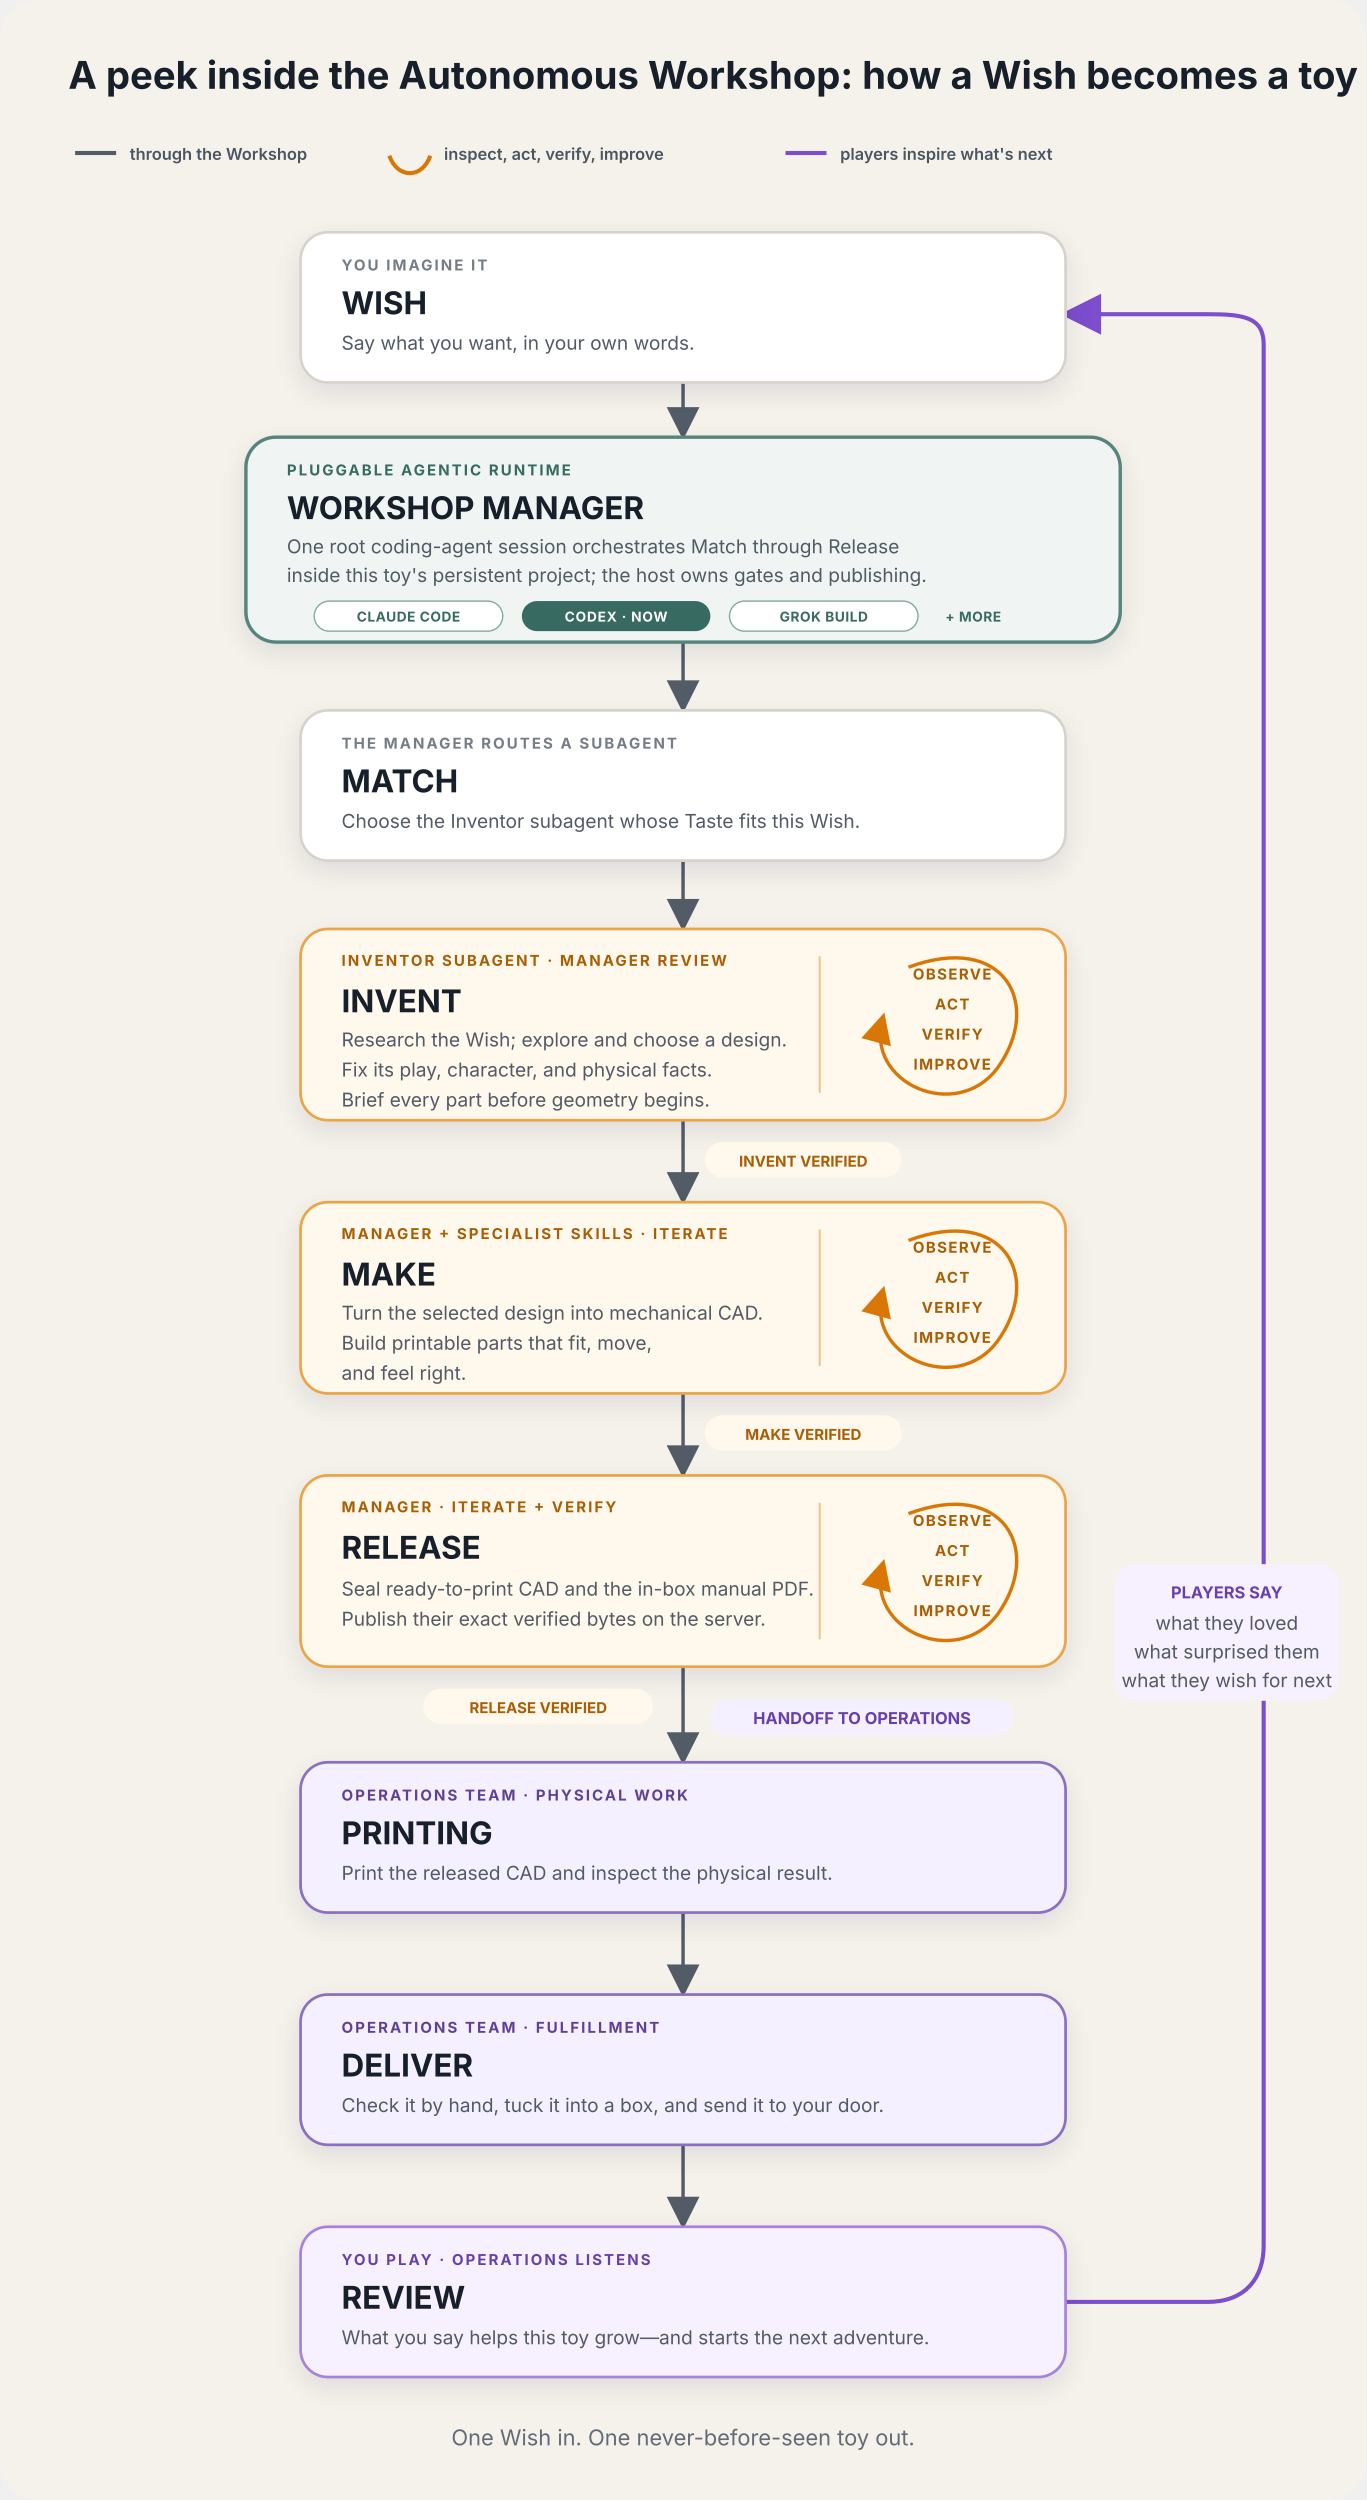
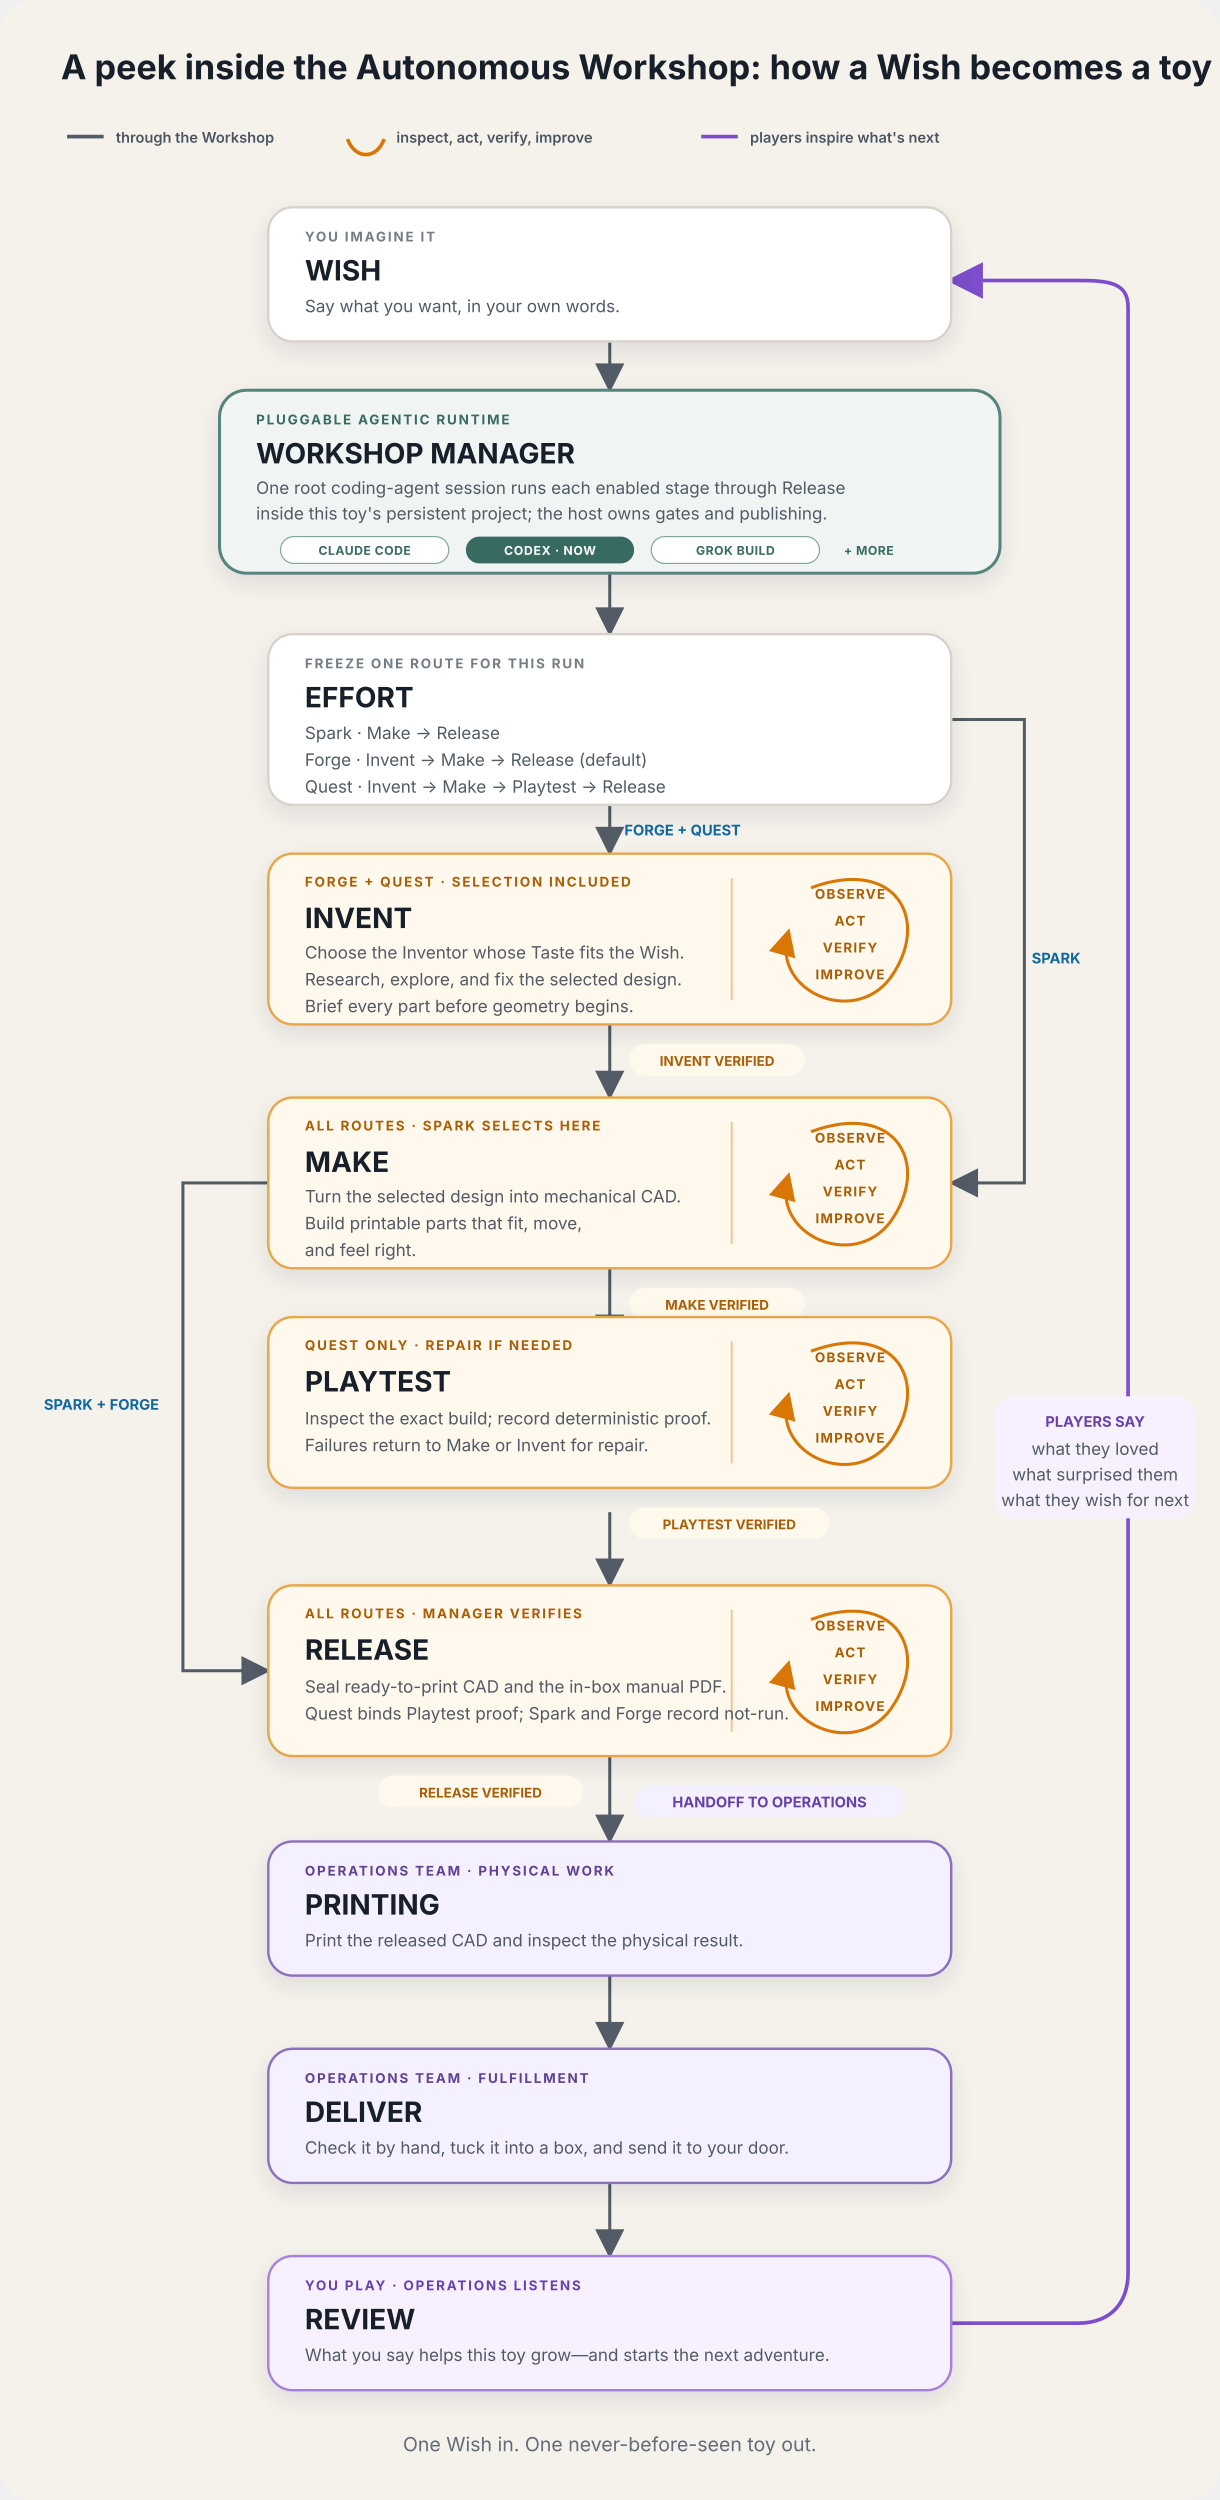
- <svg xmlns="http://www.w3.org/2000/svg" viewBox="0 0 1000 1830" role="img" aria-labelledby="title description">
+ <svg xmlns="http://www.w3.org/2000/svg" viewBox="0 0 1000 2050" role="img" aria-labelledby="title description">
  <defs>
    <filter id="shadow" x="-20%" y="-20%" width="140%" height="160%">
      <feDropShadow dx="0" dy="7" stdDeviation="9" flood-color="#17202a" flood-opacity="0.10" />
    </filter>
    <marker id="arrow-main" viewBox="0 0 12 12" markerWidth="24" markerHeight="24" refX="11" refY="6" orient="auto" markerUnits="userSpaceOnUse" overflow="visible">
      <polygon points="0,0 12,6 0,12" fill="#525b66" />
    </marker>
    <marker id="arrow-micro" markerWidth="9" markerHeight="9" refX="7" refY="4.5" orient="auto" markerUnits="strokeWidth">
      <path d="M 0 0 L 9 4.5 L 0 9 z" fill="#d97706" />
    </marker>
    <marker id="arrow-ai" markerWidth="10" markerHeight="10" refX="8" refY="5" orient="auto" markerUnits="strokeWidth">
      <path d="M 0 0 L 10 5 L 0 10 z" fill="#1675b8" />
    </marker>
    <marker id="arrow-human" markerWidth="10" markerHeight="10" refX="8" refY="5" orient="auto" markerUnits="strokeWidth">
      <path d="M 0 0 L 10 5 L 0 10 z" fill="#7c4dcc" />
    </marker>
    <style>
      .title { font: 700 28px -apple-system, BlinkMacSystemFont, "Segoe UI", sans-serif; fill: #17202a; }
      .subtitle { font: 400 16px -apple-system, BlinkMacSystemFont, "Segoe UI", sans-serif; fill: #626b76; }
      .legend { font: 600 12px -apple-system, BlinkMacSystemFont, "Segoe UI", sans-serif; fill: #4b5560; }
      .node { fill: #ffffff; stroke: #d7d3cc; stroke-width: 2; }
      .node-manager { fill: #f0f5f4; stroke: #56847c; stroke-width: 2.5; }
      .node-internal { fill: #fff8ec; stroke: #e8a548; stroke-width: 2; }
      .node-ai { fill: #eef8ff; stroke: #67aee0; stroke-width: 2; }
      .node-human { fill: #f7f1ff; stroke: #a782dc; stroke-width: 2; }
      .node-ops { fill: #f4f0ff; stroke: #8b6fc0; stroke-width: 2; }
      .eyebrow { font: 700 11px -apple-system, BlinkMacSystemFont, "Segoe UI", sans-serif; letter-spacing: 1.5px; fill: #747c85; }
      .eyebrow-manager { fill: #376b61; }
      .eyebrow-internal { fill: #a85e05; }
      .eyebrow-ai { fill: #11689f; }
      .eyebrow-human { fill: #6840aa; }
      .eyebrow-ops { fill: #604092; }
      .heading { font: 700 23px -apple-system, BlinkMacSystemFont, "Segoe UI", sans-serif; fill: #17202a; }
      .body { font: 400 14px -apple-system, BlinkMacSystemFont, "Segoe UI", sans-serif; fill: #515a65; }
      .pill-now { fill: #376b61; }
      .pill-future { fill: #ffffff; stroke: #82a79f; stroke-width: 1; }
      .pill-now-text { font: 700 10px -apple-system, BlinkMacSystemFont, "Segoe UI", sans-serif; letter-spacing: 0.6px; fill: #ffffff; }
      .pill-future-text { font: 700 10px -apple-system, BlinkMacSystemFont, "Segoe UI", sans-serif; letter-spacing: 0.4px; fill: #376b61; }
      .micro-copy { font: 700 11px -apple-system, BlinkMacSystemFont, "Segoe UI", sans-serif; letter-spacing: 1px; fill: #a85e05; }
      .gate { font: 700 11px -apple-system, BlinkMacSystemFont, "Segoe UI", sans-serif; fill: #a85e05; }
      .gate-ai { font: 700 11px -apple-system, BlinkMacSystemFont, "Segoe UI", sans-serif; fill: #11689f; }
      .edge-label-ai { font: 700 12px -apple-system, BlinkMacSystemFont, "Segoe UI", sans-serif; fill: #11689f; }
      .edge-label-human { font: 700 12px -apple-system, BlinkMacSystemFont, "Segoe UI", sans-serif; fill: #6840aa; }
      .flow { fill: none; stroke: #525b66; stroke-width: 2.5; marker-end: url(#arrow-main); }
      .micro { fill: none; stroke: #d97706; stroke-width: 2.5; marker-end: url(#arrow-micro); }
      .feedback-ai { fill: none; stroke: #1675b8; stroke-width: 3; marker-end: url(#arrow-ai); }
      .feedback-human { fill: none; stroke: #7c4dcc; stroke-width: 3; marker-end: url(#arrow-human); }
    </style>
  </defs>
-   <rect width="1000" height="1830" rx="28" fill="#f5f2ec" />
+   <rect width="1000" height="2050" rx="28" fill="#f5f2ec" />
  <text x="50" y="65" class="title">A peek inside the Autonomous Workshop: how a Wish becomes a toy</text>
  <g transform="translate(55 112)">
    <g>
      <line x1="0" y1="0" x2="30" y2="0" stroke="#525b66" stroke-width="3" />
      <text x="40" y="5" class="legend">through the Workshop</text>
    </g>
    <g transform="translate(230 0)">
      <path d="M 0 2 C 6 19, 24 19, 30 2" fill="none" stroke="#d97706" stroke-width="3" />
      <text x="40" y="5" class="legend">inspect, act, verify, improve</text>
    </g>
    <g transform="translate(520 0)">
      <line x1="0" y1="0" x2="30" y2="0" stroke="#7c4dcc" stroke-width="3" />
      <text x="40" y="5" class="legend">players inspire what's next</text>
    </g>
  </g>
  <path class="flow" d="M 500 280 V 320" />
  <path class="flow" d="M 500 470 V 520" />
-   <path class="flow" d="M 500 630 V 680" />
-   <path class="flow" d="M 500 820 V 880" />
-   <path class="flow" d="M 500 1020 V 1080" />
-   <path class="flow" d="M 500 1220 V 1290" />
-   <path class="flow" d="M 500 1400 V 1460" />
-   <path class="flow" d="M 500 1570 V 1630" />
-   <path class="feedback-human" d="M 780 1685 H 884 C 912 1685, 925 1667, 925 1644 V 252 C 925 232, 910 230, 884 230 H 782" />
+   <path class="flow" d="M 500 660 V 700" />
+   <path class="flow" d="M 500 840 V 900" />
+   <path class="flow" d="M 500 1040 V 1100" />
+   <path class="flow" d="M 500 1240 V 1300" />
+   <path class="flow" d="M 500 1440 V 1510" />
+   <path class="flow" d="M 500 1620 V 1680" />
+   <path class="flow" d="M 500 1790 V 1850" />
+   <path class="flow" d="M 780 590 H 840 V 970 H 780" />
+   <path class="flow" d="M 220 970 H 150 V 1370 H 220" />
+   <text x="846" y="790" class="edge-label-ai">SPARK</text>
+   <text x="36" y="1156" class="edge-label-ai">SPARK + FORGE</text>
+   <text x="512" y="685" class="edge-label-ai">FORGE + QUEST</text>
+   <path class="feedback-human" d="M 780 1905 H 884 C 912 1905, 925 1887, 925 1864 V 252 C 925 232, 910 230, 884 230 H 782" />
  <g>
    <rect x="816" y="1145" width="164" height="100" rx="16" fill="#f7f1ff" />
    <text x="898" y="1170" text-anchor="middle" class="edge-label-human">PLAYERS SAY</text>
    <text x="898" y="1193" text-anchor="middle" class="body">what they loved</text>
    <text x="898" y="1214" text-anchor="middle" class="body">what surprised them</text>
    <text x="898" y="1235" text-anchor="middle" class="body">what they wish for next</text>
  </g>
  <g filter="url(#shadow)">
    <rect class="node" x="220" y="170" width="560" height="110" rx="20" />
  </g>
  <text x="250" y="198" class="eyebrow">YOU IMAGINE IT</text>
  <text x="250" y="230" class="heading">WISH</text>
  <text x="250" y="256" class="body">Say what you want, in your own words.</text>
  <g filter="url(#shadow)">
    <rect class="node-manager" x="180" y="320" width="640" height="150" rx="22" />
  </g>
  <text x="210" y="348" class="eyebrow eyebrow-manager">PLUGGABLE AGENTIC RUNTIME</text>
  <text x="210" y="380" class="heading">WORKSHOP MANAGER</text>
-   <text x="210" y="405" class="body">One root coding-agent session orchestrates Match through Release</text>
+   <text x="210" y="405" class="body">One root coding-agent session runs each enabled stage through Release</text>
  <text x="210" y="426" class="body">inside this toy's persistent project; the host owns gates and publishing.</text>
  <rect x="230" y="440" width="138" height="22" rx="11" class="pill-future" />
  <text x="299" y="455" text-anchor="middle" class="pill-future-text">CLAUDE CODE</text>
  <rect x="382" y="440" width="138" height="22" rx="11" class="pill-now" />
  <text x="451" y="455" text-anchor="middle" class="pill-now-text">CODEX · NOW</text>
  <rect x="534" y="440" width="138" height="22" rx="11" class="pill-future" />
  <text x="603" y="455" text-anchor="middle" class="pill-future-text">GROK BUILD</text>
  <text x="692" y="455" class="pill-future-text">+ MORE</text>
  <g filter="url(#shadow)">
-     <rect class="node" x="220" y="520" width="560" height="110" rx="20" />
-   </g>
-   <text x="250" y="548" class="eyebrow">THE MANAGER ROUTES A SUBAGENT</text>
-   <text x="250" y="580" class="heading">MATCH</text>
-   <text x="250" y="606" class="body">Choose the Inventor subagent whose Taste fits this Wish.</text>
-   <g filter="url(#shadow)">
-     <rect class="node-internal" x="220" y="680" width="560" height="140" rx="20" />
-   </g>
-   <line x1="600" y1="700" x2="600" y2="800" stroke="#edc58a" stroke-width="1.5" />
-   <text x="250" y="707" class="eyebrow eyebrow-internal">INVENTOR SUBAGENT · MANAGER REVIEW</text>
-   <text x="250" y="741" class="heading">INVENT</text>
-   <text x="250" y="766" class="body">Research the Wish; explore and choose a design.</text>
-   <text x="250" y="788" class="body">Fix its play, character, and physical facts.</text>
-   <text x="250" y="810" class="body">Brief every part before geometry begins.</text>
-   <path class="micro" d="M 665 708 C 735 682, 764 735, 730 782 C 700 822, 633 793, 646 746" />
-   <text x="697" y="717" text-anchor="middle" class="micro-copy">OBSERVE</text>
-   <text x="697" y="739" text-anchor="middle" class="micro-copy">ACT</text>
-   <text x="697" y="761" text-anchor="middle" class="micro-copy">VERIFY</text>
-   <text x="697" y="783" text-anchor="middle" class="micro-copy">IMPROVE</text>
-   <rect x="516" y="836" width="144" height="26" rx="13" fill="#fff8ec" />
-   <text x="588" y="854" text-anchor="middle" class="gate">INVENT VERIFIED</text>
-   <g filter="url(#shadow)">
-     <rect class="node-internal" x="220" y="880" width="560" height="140" rx="20" />
-   </g>
-   <line x1="600" y1="900" x2="600" y2="1000" stroke="#edc58a" stroke-width="1.5" />
-   <text x="250" y="907" class="eyebrow eyebrow-internal">MANAGER + SPECIALIST SKILLS · ITERATE</text>
-   <text x="250" y="941" class="heading">MAKE</text>
-   <text x="250" y="966" class="body">Turn the selected design into mechanical CAD.</text>
-   <text x="250" y="988" class="body">Build printable parts that fit, move,</text>
-   <text x="250" y="1010" class="body">and feel right.</text>
-   <path class="micro" d="M 665 908 C 735 882, 764 935, 730 982 C 700 1022, 633 993, 646 946" />
-   <text x="697" y="917" text-anchor="middle" class="micro-copy">OBSERVE</text>
-   <text x="697" y="939" text-anchor="middle" class="micro-copy">ACT</text>
-   <text x="697" y="961" text-anchor="middle" class="micro-copy">VERIFY</text>
-   <text x="697" y="983" text-anchor="middle" class="micro-copy">IMPROVE</text>
-   <rect x="516" y="1036" width="144" height="26" rx="13" fill="#fff8ec" />
-   <text x="588" y="1054" text-anchor="middle" class="gate">MAKE VERIFIED</text>
+     <rect class="node" x="220" y="520" width="560" height="140" rx="20" />
+   </g>
+   <text x="250" y="548" class="eyebrow">FREEZE ONE ROUTE FOR THIS RUN</text>
+   <text x="250" y="580" class="heading">EFFORT</text>
+   <text x="250" y="606" class="body">Spark · Make → Release</text>
+   <text x="250" y="628" class="body">Forge · Invent → Make → Release (default)</text>
+   <text x="250" y="650" class="body">Quest · Invent → Make → Playtest → Release</text>
+   <g filter="url(#shadow)">
+     <rect class="node-internal" x="220" y="700" width="560" height="140" rx="20" />
+   </g>
+   <line x1="600" y1="720" x2="600" y2="820" stroke="#edc58a" stroke-width="1.5" />
+   <text x="250" y="727" class="eyebrow eyebrow-internal">FORGE + QUEST · SELECTION INCLUDED</text>
+   <text x="250" y="761" class="heading">INVENT</text>
+   <text x="250" y="786" class="body">Choose the Inventor whose Taste fits the Wish.</text>
+   <text x="250" y="808" class="body">Research, explore, and fix the selected design.</text>
+   <text x="250" y="830" class="body">Brief every part before geometry begins.</text>
+   <path class="micro" d="M 665 728 C 735 702, 764 755, 730 802 C 700 842, 633 813, 646 766" />
+   <text x="697" y="737" text-anchor="middle" class="micro-copy">OBSERVE</text>
+   <text x="697" y="759" text-anchor="middle" class="micro-copy">ACT</text>
+   <text x="697" y="781" text-anchor="middle" class="micro-copy">VERIFY</text>
+   <text x="697" y="803" text-anchor="middle" class="micro-copy">IMPROVE</text>
+   <rect x="516" y="856" width="144" height="26" rx="13" fill="#fff8ec" />
+   <text x="588" y="874" text-anchor="middle" class="gate">INVENT VERIFIED</text>
+   <g filter="url(#shadow)">
+     <rect class="node-internal" x="220" y="900" width="560" height="140" rx="20" />
+   </g>
+   <line x1="600" y1="920" x2="600" y2="1020" stroke="#edc58a" stroke-width="1.5" />
+   <text x="250" y="927" class="eyebrow eyebrow-internal">ALL ROUTES · SPARK SELECTS HERE</text>
+   <text x="250" y="961" class="heading">MAKE</text>
+   <text x="250" y="986" class="body">Turn the selected design into mechanical CAD.</text>
+   <text x="250" y="1008" class="body">Build printable parts that fit, move,</text>
+   <text x="250" y="1030" class="body">and feel right.</text>
+   <path class="micro" d="M 665 928 C 735 902, 764 955, 730 1002 C 700 1042, 633 1013, 646 966" />
+   <text x="697" y="937" text-anchor="middle" class="micro-copy">OBSERVE</text>
+   <text x="697" y="959" text-anchor="middle" class="micro-copy">ACT</text>
+   <text x="697" y="981" text-anchor="middle" class="micro-copy">VERIFY</text>
+   <text x="697" y="1003" text-anchor="middle" class="micro-copy">IMPROVE</text>
+   <rect x="516" y="1056" width="144" height="26" rx="13" fill="#fff8ec" />
+   <text x="588" y="1074" text-anchor="middle" class="gate">MAKE VERIFIED</text>
  <g filter="url(#shadow)">
    <rect class="node-internal" x="220" y="1080" width="560" height="140" rx="20" />
  </g>
  <line x1="600" y1="1100" x2="600" y2="1200" stroke="#edc58a" stroke-width="1.5" />
-   <text x="250" y="1107" class="eyebrow eyebrow-internal">MANAGER · ITERATE + VERIFY</text>
-   <text x="250" y="1141" class="heading">RELEASE</text>
-   <text x="250" y="1168" class="body">Seal ready-to-print CAD and the in-box manual PDF.</text>
-   <text x="250" y="1190" class="body">Publish their exact verified bytes on the server.</text>
+   <text x="250" y="1107" class="eyebrow eyebrow-internal">QUEST ONLY · REPAIR IF NEEDED</text>
+   <text x="250" y="1141" class="heading">PLAYTEST</text>
+   <text x="250" y="1168" class="body">Inspect the exact build; record deterministic proof.</text>
+   <text x="250" y="1190" class="body">Failures return to Make or Invent for repair.</text>
  <path class="micro" d="M 665 1108 C 735 1082, 764 1135, 730 1182 C 700 1222, 633 1193, 646 1146" />
  <text x="697" y="1117" text-anchor="middle" class="micro-copy">OBSERVE</text>
  <text x="697" y="1139" text-anchor="middle" class="micro-copy">ACT</text>
  <text x="697" y="1161" text-anchor="middle" class="micro-copy">VERIFY</text>
  <text x="697" y="1183" text-anchor="middle" class="micro-copy">IMPROVE</text>
-   <rect x="310" y="1236" width="168" height="26" rx="13" fill="#fff8ec" />
-   <text x="394" y="1254" text-anchor="middle" class="gate">RELEASE VERIFIED</text>
-   <rect x="520" y="1244" width="222" height="26" rx="13" fill="#f4f0ff" />
-   <text x="631" y="1262" text-anchor="middle" class="edge-label-human">HANDOFF TO OPERATIONS</text>
-   <g filter="url(#shadow)">
-     <rect class="node-ops" x="220" y="1290" width="560" height="110" rx="20" />
-   </g>
-   <text x="250" y="1318" class="eyebrow eyebrow-ops">OPERATIONS TEAM · PHYSICAL WORK</text>
-   <text x="250" y="1350" class="heading">PRINTING</text>
-   <text x="250" y="1376" class="body">Print the released CAD and inspect the physical result.</text>
-   <g filter="url(#shadow)">
-     <rect class="node-ops" x="220" y="1460" width="560" height="110" rx="20" />
-   </g>
-   <text x="250" y="1488" class="eyebrow eyebrow-ops">OPERATIONS TEAM · FULFILLMENT</text>
-   <text x="250" y="1520" class="heading">DELIVER</text>
-   <text x="250" y="1546" class="body">Check it by hand, tuck it into a box, and send it to your door.</text>
-   <g filter="url(#shadow)">
-     <rect class="node-human" x="220" y="1630" width="560" height="110" rx="20" />
-   </g>
-   <text x="250" y="1658" class="eyebrow eyebrow-human">YOU PLAY · OPERATIONS LISTENS</text>
-   <text x="250" y="1690" class="heading">REVIEW</text>
-   <text x="250" y="1716" class="body">What you say helps this toy grow—and starts the next adventure.</text>
-   <text x="500" y="1790" text-anchor="middle" class="subtitle">One Wish in. One never-before-seen toy out.</text>
+   <rect x="516" y="1236" width="164" height="26" rx="13" fill="#fff8ec" />
+   <text x="598" y="1254" text-anchor="middle" class="gate">PLAYTEST VERIFIED</text>
+   <g filter="url(#shadow)">
+     <rect class="node-internal" x="220" y="1300" width="560" height="140" rx="20" />
+   </g>
+   <line x1="600" y1="1320" x2="600" y2="1420" stroke="#edc58a" stroke-width="1.5" />
+   <text x="250" y="1327" class="eyebrow eyebrow-internal">ALL ROUTES · MANAGER VERIFIES</text>
+   <text x="250" y="1361" class="heading">RELEASE</text>
+   <text x="250" y="1388" class="body">Seal ready-to-print CAD and the in-box manual PDF.</text>
+   <text x="250" y="1410" class="body">Quest binds Playtest proof; Spark and Forge record not-run.</text>
+   <path class="micro" d="M 665 1328 C 735 1302, 764 1355, 730 1402 C 700 1442, 633 1413, 646 1366" />
+   <text x="697" y="1337" text-anchor="middle" class="micro-copy">OBSERVE</text>
+   <text x="697" y="1359" text-anchor="middle" class="micro-copy">ACT</text>
+   <text x="697" y="1381" text-anchor="middle" class="micro-copy">VERIFY</text>
+   <text x="697" y="1403" text-anchor="middle" class="micro-copy">IMPROVE</text>
+   <rect x="310" y="1456" width="168" height="26" rx="13" fill="#fff8ec" />
+   <text x="394" y="1474" text-anchor="middle" class="gate">RELEASE VERIFIED</text>
+   <rect x="520" y="1464" width="222" height="26" rx="13" fill="#f4f0ff" />
+   <text x="631" y="1482" text-anchor="middle" class="edge-label-human">HANDOFF TO OPERATIONS</text>
+   <g filter="url(#shadow)">
+     <rect class="node-ops" x="220" y="1510" width="560" height="110" rx="20" />
+   </g>
+   <text x="250" y="1538" class="eyebrow eyebrow-ops">OPERATIONS TEAM · PHYSICAL WORK</text>
+   <text x="250" y="1570" class="heading">PRINTING</text>
+   <text x="250" y="1596" class="body">Print the released CAD and inspect the physical result.</text>
+   <g filter="url(#shadow)">
+     <rect class="node-ops" x="220" y="1680" width="560" height="110" rx="20" />
+   </g>
+   <text x="250" y="1708" class="eyebrow eyebrow-ops">OPERATIONS TEAM · FULFILLMENT</text>
+   <text x="250" y="1740" class="heading">DELIVER</text>
+   <text x="250" y="1766" class="body">Check it by hand, tuck it into a box, and send it to your door.</text>
+   <g filter="url(#shadow)">
+     <rect class="node-human" x="220" y="1850" width="560" height="110" rx="20" />
+   </g>
+   <text x="250" y="1878" class="eyebrow eyebrow-human">YOU PLAY · OPERATIONS LISTENS</text>
+   <text x="250" y="1910" class="heading">REVIEW</text>
+   <text x="250" y="1936" class="body">What you say helps this toy grow—and starts the next adventure.</text>
+   <text x="500" y="2010" text-anchor="middle" class="subtitle">One Wish in. One never-before-seen toy out.</text>
</svg>
